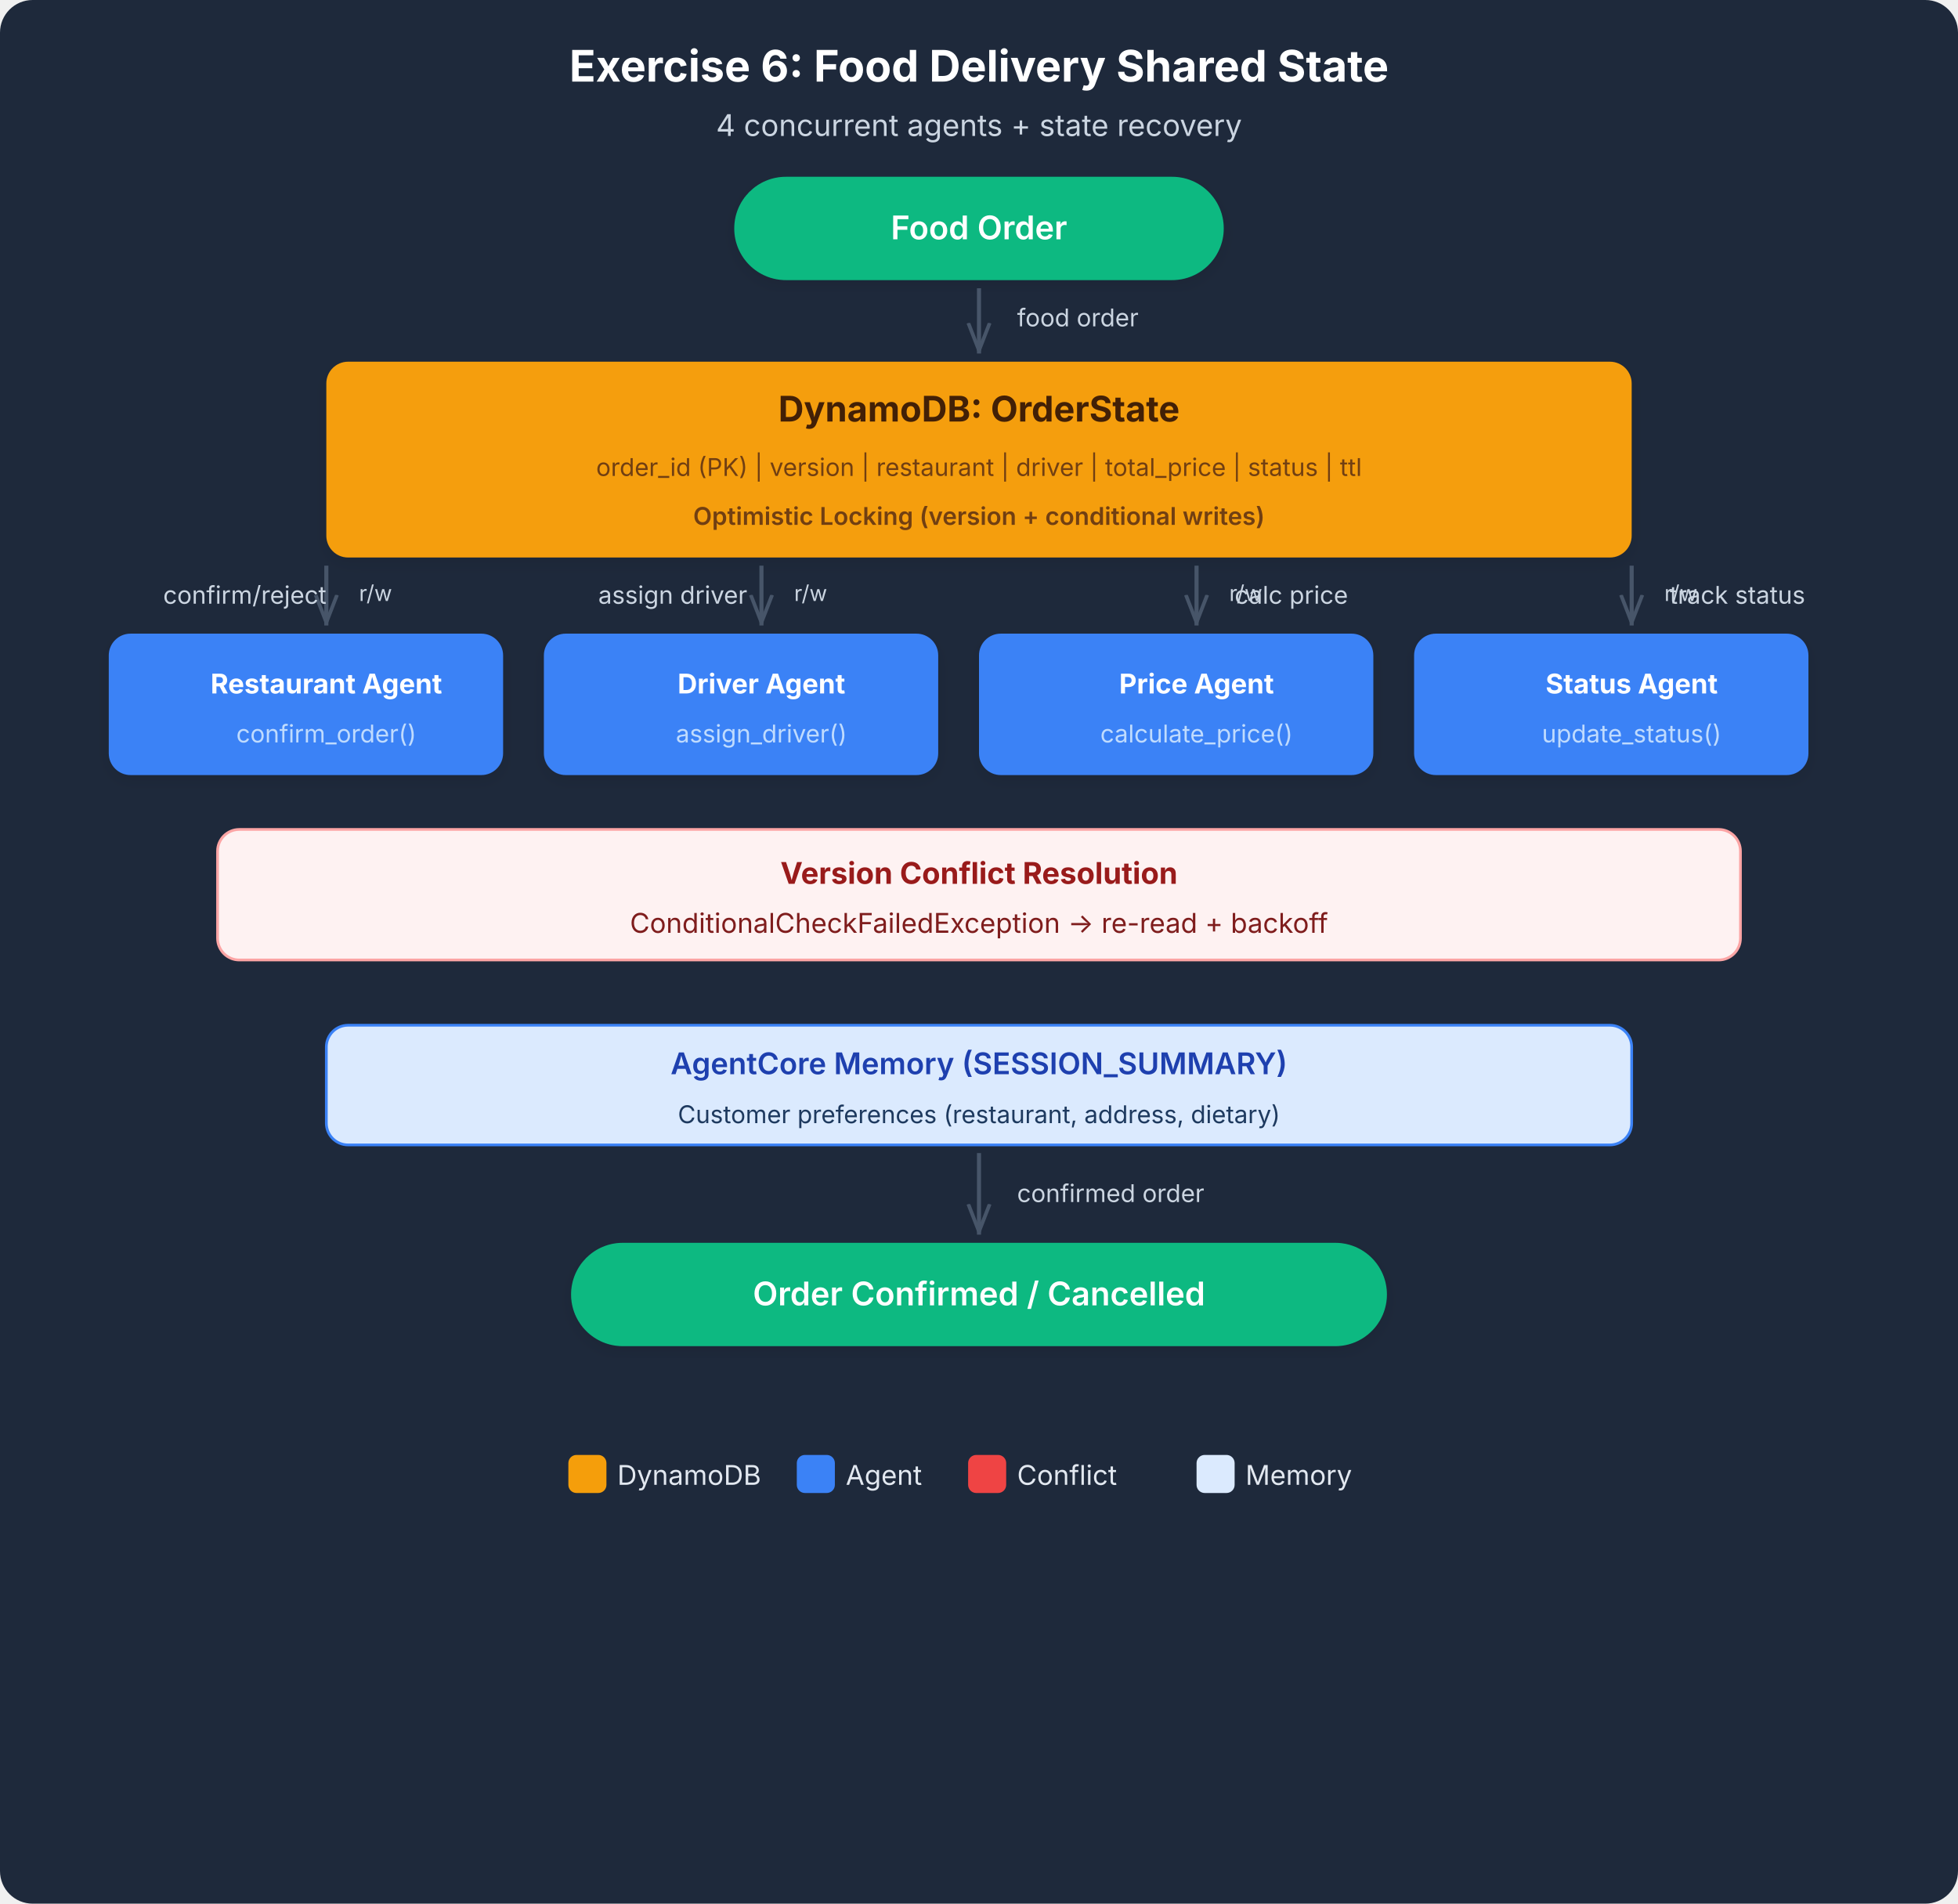
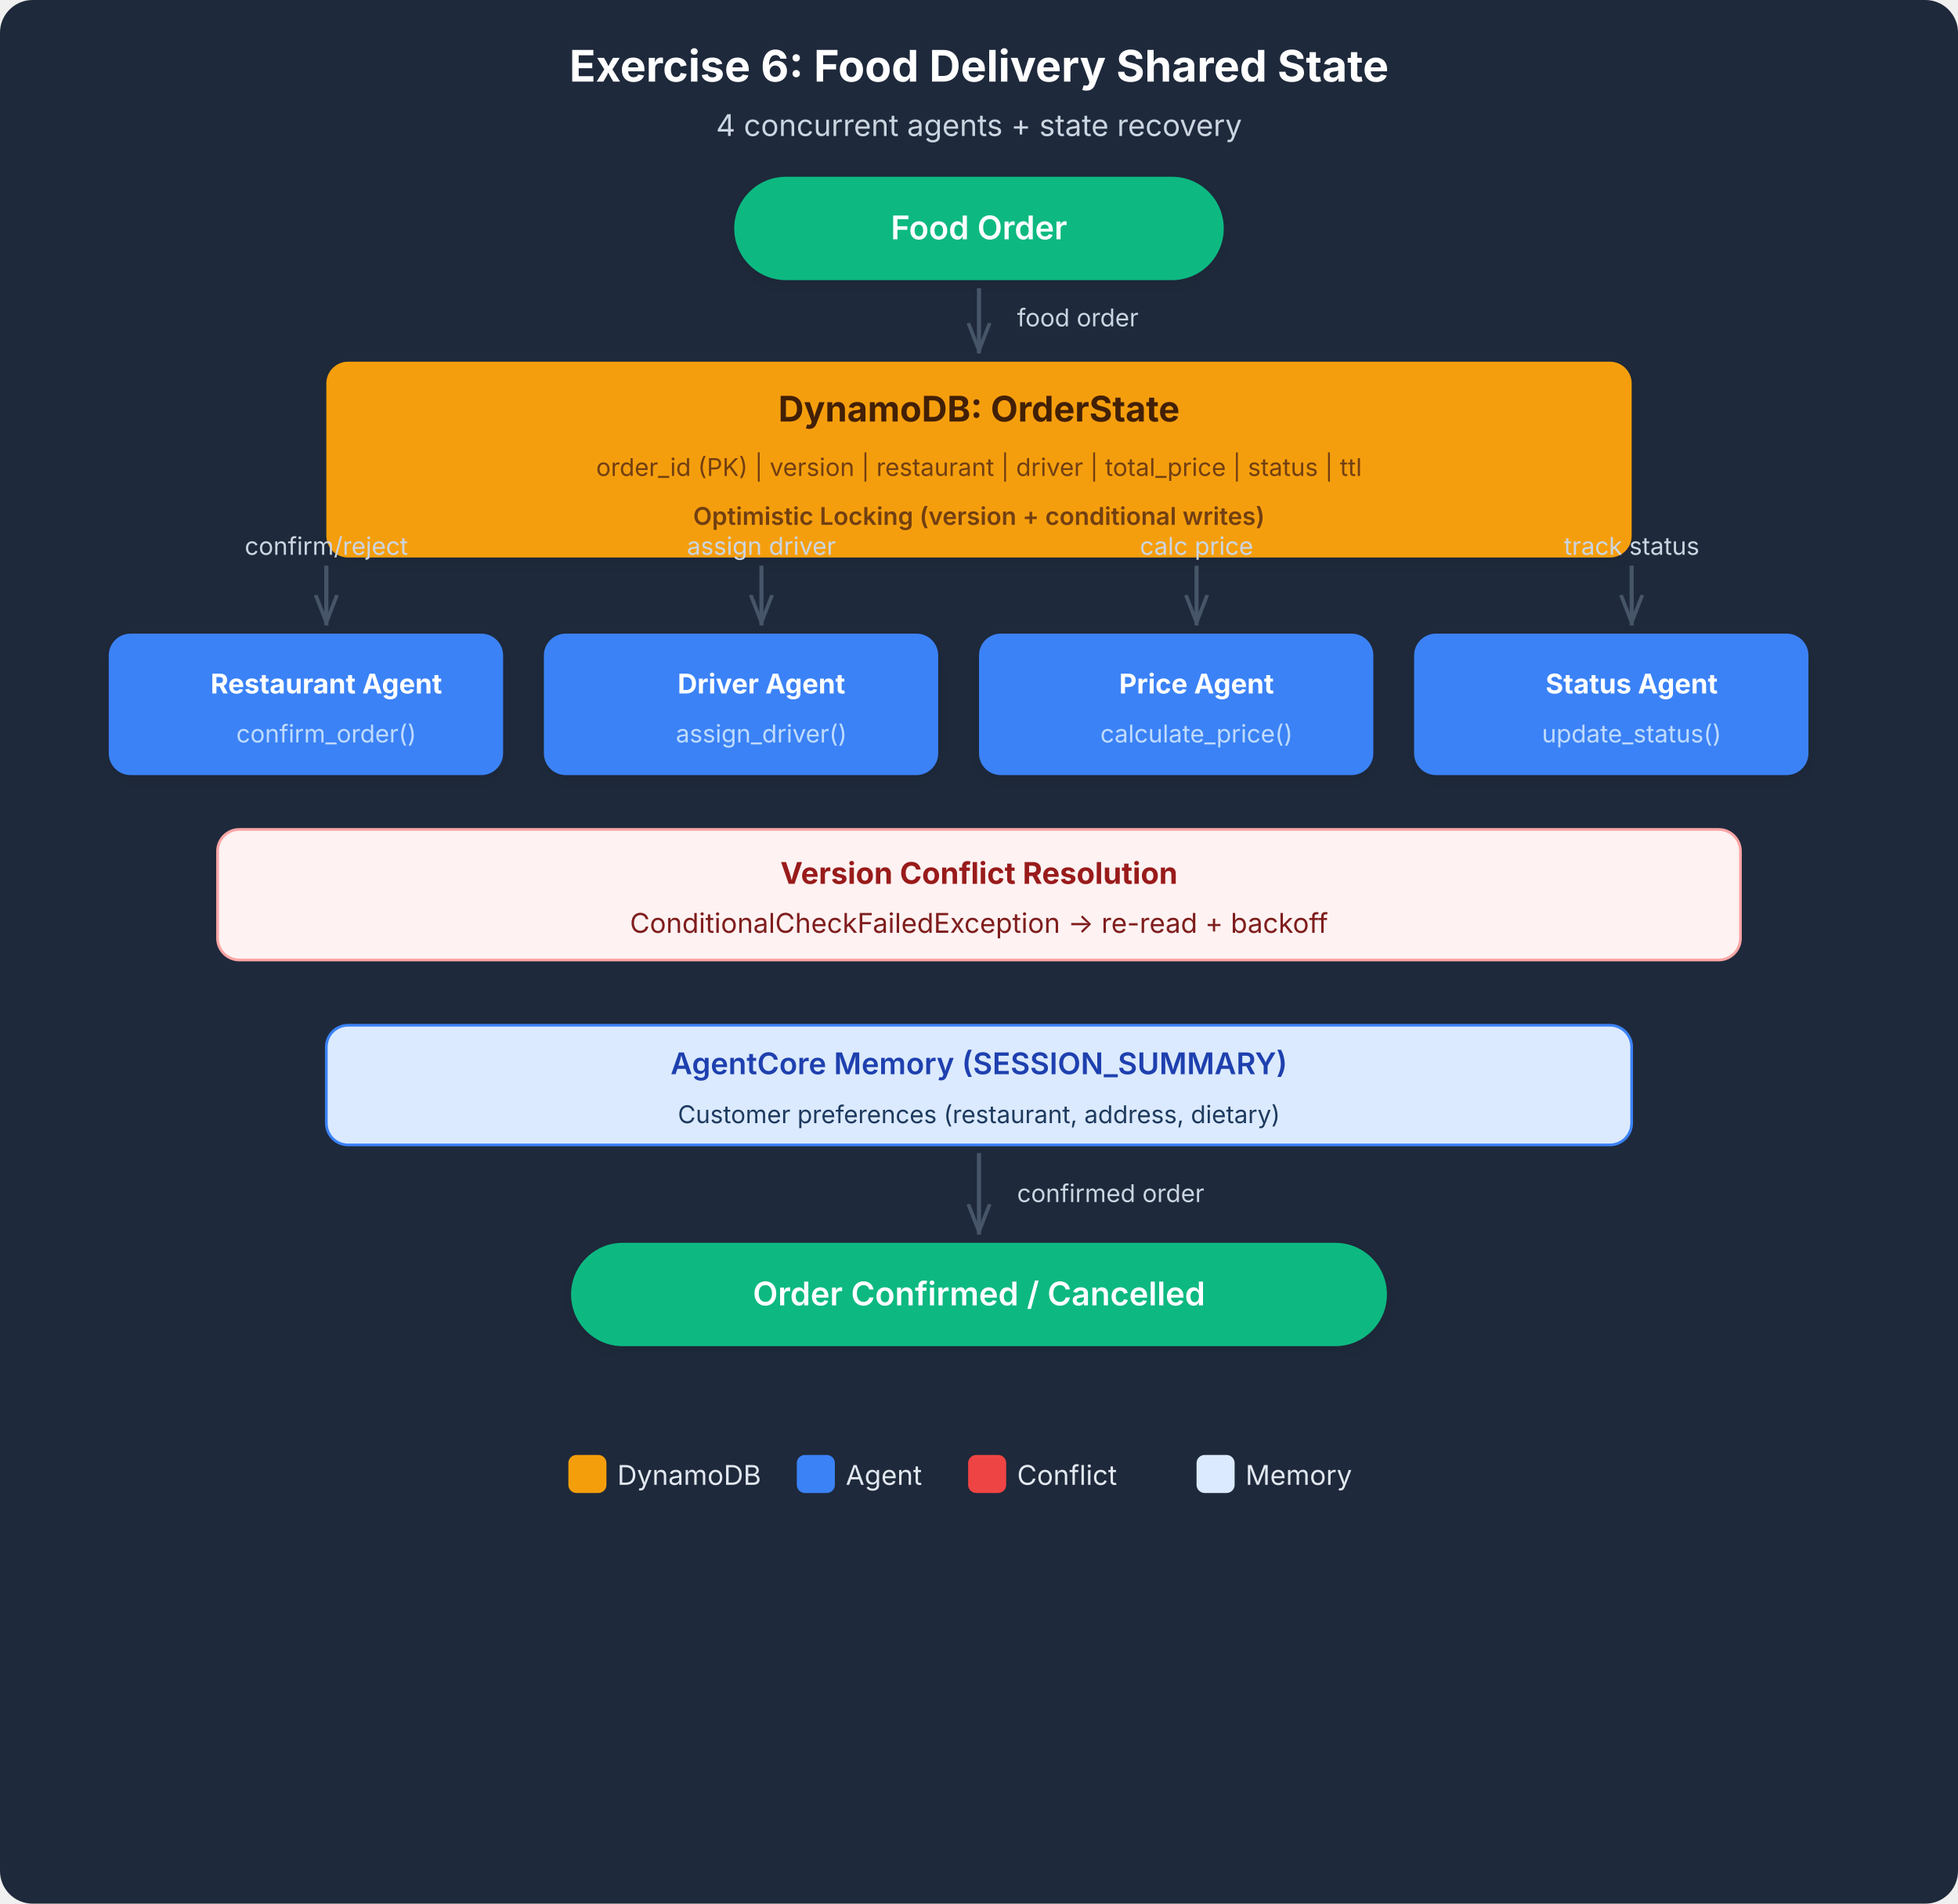
<svg xmlns="http://www.w3.org/2000/svg" viewBox="0 0 720 700" font-family="system-ui, -apple-system, &quot;Segoe UI&quot;, sans-serif">
  <defs>
    <filter id="sh" x="-4%" y="-4%" width="108%" height="116%">
      <feDropShadow dx="0" dy="2" stdDeviation="3" flood-opacity="0.08" />
    </filter>
    <marker id="a" viewBox="0 0 10 8" refX="10" refY="4" markerWidth="8" markerHeight="6" orient="auto">
      <path d="M0,0.5 L9,4 L0,7.5" fill="none" stroke="#475569" stroke-width="1.2" stroke-linejoin="round" />
    </marker>
    <marker id="ah" viewBox="0 0 10 8" refX="10" refY="4" markerWidth="8" markerHeight="6" orient="auto">
      <path d="M0,0.5 L9,4 L0,7.5" fill="none" stroke="#475569" stroke-width="1.2" stroke-linejoin="round" />
    </marker>
  </defs>
  <rect width="720" height="700" rx="12" fill="#1e293b" />
  <text x="360" y="30" text-anchor="middle" font-size="16" font-weight="700" fill="#ffffff">Exercise 6: Food Delivery Shared State</text>
  <text x="360" y="50" text-anchor="middle" font-size="11" fill="#cbd5e1">4 concurrent agents + state recovery</text>
  <rect x="270" y="65" width="180" height="38" rx="19" fill="#10b981" filter="url(#sh)" />
  <text x="360" y="88" text-anchor="middle" font-size="12" font-weight="600" fill="white">Food Order</text>
  <rect x="120" y="133" width="480" height="72" rx="8" fill="#f59e0b" filter="url(#sh)" />
  <text x="360" y="155" text-anchor="middle" font-size="13" font-weight="700" fill="#422006">DynamoDB: OrderState</text>
  <text x="360" y="175" text-anchor="middle" font-size="9" fill="#713f12">order_id (PK) | version | restaurant | driver | total_price | status | ttl</text>
  <text x="360" y="193" text-anchor="middle" font-size="9" font-weight="600" fill="#713f12">Optimistic Locking (version + conditional writes)</text>
-   <text x="132" y="221" font-size="8" fill="#cbd5e1">r/w</text>
  <rect x="40" y="233" width="145" height="52" rx="8" fill="#3b82f6" filter="url(#sh)" />
  <text x="120" y="255" text-anchor="middle" font-size="10" font-weight="700" fill="white">Restaurant Agent</text>
  <text x="120" y="273" text-anchor="middle" font-size="9" fill="#bfdbfe">confirm_order()</text>
-   <text x="292" y="221" font-size="8" fill="#cbd5e1">r/w</text>
  <rect x="200" y="233" width="145" height="52" rx="8" fill="#3b82f6" filter="url(#sh)" />
  <text x="280" y="255" text-anchor="middle" font-size="10" font-weight="700" fill="white">Driver Agent</text>
  <text x="280" y="273" text-anchor="middle" font-size="9" fill="#bfdbfe">assign_driver()</text>
-   <text x="452" y="221" font-size="8" fill="#cbd5e1">r/w</text>
  <rect x="360" y="233" width="145" height="52" rx="8" fill="#3b82f6" filter="url(#sh)" />
  <text x="440" y="255" text-anchor="middle" font-size="10" font-weight="700" fill="white">Price Agent</text>
  <text x="440" y="273" text-anchor="middle" font-size="9" fill="#bfdbfe">calculate_price()</text>
-   <text x="612" y="221" font-size="8" fill="#cbd5e1">r/w</text>
  <rect x="520" y="233" width="145" height="52" rx="8" fill="#3b82f6" filter="url(#sh)" />
  <text x="600" y="255" text-anchor="middle" font-size="10" font-weight="700" fill="white">Status Agent</text>
  <text x="600" y="273" text-anchor="middle" font-size="9" fill="#bfdbfe">update_status()</text>
  <rect x="80" y="305" width="560" height="48" rx="8" fill="#fef2f2" stroke="#fca5a5" stroke-width="1" />
  <text x="360" y="325" text-anchor="middle" font-size="11" font-weight="700" fill="#991b1b">Version Conflict Resolution</text>
  <text x="360" y="343" text-anchor="middle" font-size="10" fill="#7f1d1d">ConditionalCheckFailedException → re-read + backoff</text>
  <rect x="120" y="377" width="480" height="44" rx="8" fill="#dbeafe" stroke="#3b82f6" stroke-width="1" />
  <text x="360" y="395" text-anchor="middle" font-size="11" font-weight="600" fill="#1e40af">AgentCore Memory (SESSION_SUMMARY)</text>
  <text x="360" y="413" text-anchor="middle" font-size="9" fill="#1e3a5f">Customer preferences (restaurant, address, dietary)</text>
  <rect x="210" y="457" width="300" height="38" rx="19" fill="#10b981" filter="url(#sh)" />
  <text x="360" y="480" text-anchor="middle" font-size="12" font-weight="600" fill="white">Order Confirmed / Cancelled</text>
  <rect x="209" y="535" width="14" height="14" rx="3" fill="#f59e0b" />
  <text x="227" y="546" font-size="10" fill="#e2e8f0">DynamoDB</text>
  <rect x="293" y="535" width="14" height="14" rx="3" fill="#3b82f6" />
  <text x="311" y="546" font-size="10" fill="#e2e8f0">Agent</text>
  <rect x="356" y="535" width="14" height="14" rx="3" fill="#ef4444" />
  <text x="374" y="546" font-size="10" fill="#e2e8f0">Conflict</text>
  <rect x="440" y="535" width="14" height="14" rx="3" fill="#dbeafe" />
  <text x="458" y="546" font-size="10" fill="#e2e8f0">Memory</text>
  <g id="arrows">
    <line x1="360" y1="106" x2="360" y2="130" stroke="#475569" stroke-width="1.5" marker-end="url(#a)" />
    <text x="374" y="120" font-size="9" fill="#cbd5e1">food order</text>
    <line x1="120" y1="208" x2="120" y2="230" stroke="#475569" stroke-width="1.5" marker-end="url(#a)" />
-     <text x="60" y="222" font-size="9" fill="#cbd5e1">confirm/reject</text>
+     <text x="120" y="204" text-anchor="middle" font-size="9" fill="#cbd5e1">confirm/reject</text>
    <line x1="280" y1="208" x2="280" y2="230" stroke="#475569" stroke-width="1.5" marker-end="url(#a)" />
-     <text x="220" y="222" font-size="9" fill="#cbd5e1">assign driver</text>
+     <text x="280" y="204" text-anchor="middle" font-size="9" fill="#cbd5e1">assign driver</text>
    <line x1="440" y1="208" x2="440" y2="230" stroke="#475569" stroke-width="1.5" marker-end="url(#a)" />
-     <text x="454" y="222" font-size="9" fill="#cbd5e1">calc price</text>
+     <text x="440" y="204" text-anchor="middle" font-size="9" fill="#cbd5e1">calc price</text>
    <line x1="600" y1="208" x2="600" y2="230" stroke="#475569" stroke-width="1.5" marker-end="url(#a)" />
-     <text x="614" y="222" font-size="9" fill="#cbd5e1">track status</text>
+     <text x="600" y="204" text-anchor="middle" font-size="9" fill="#cbd5e1">track status</text>
    <line x1="360" y1="424" x2="360" y2="454" stroke="#475569" stroke-width="1.5" marker-end="url(#a)" />
    <text x="374" y="442" font-size="9" fill="#cbd5e1">confirmed order</text>
  </g>
</svg>
